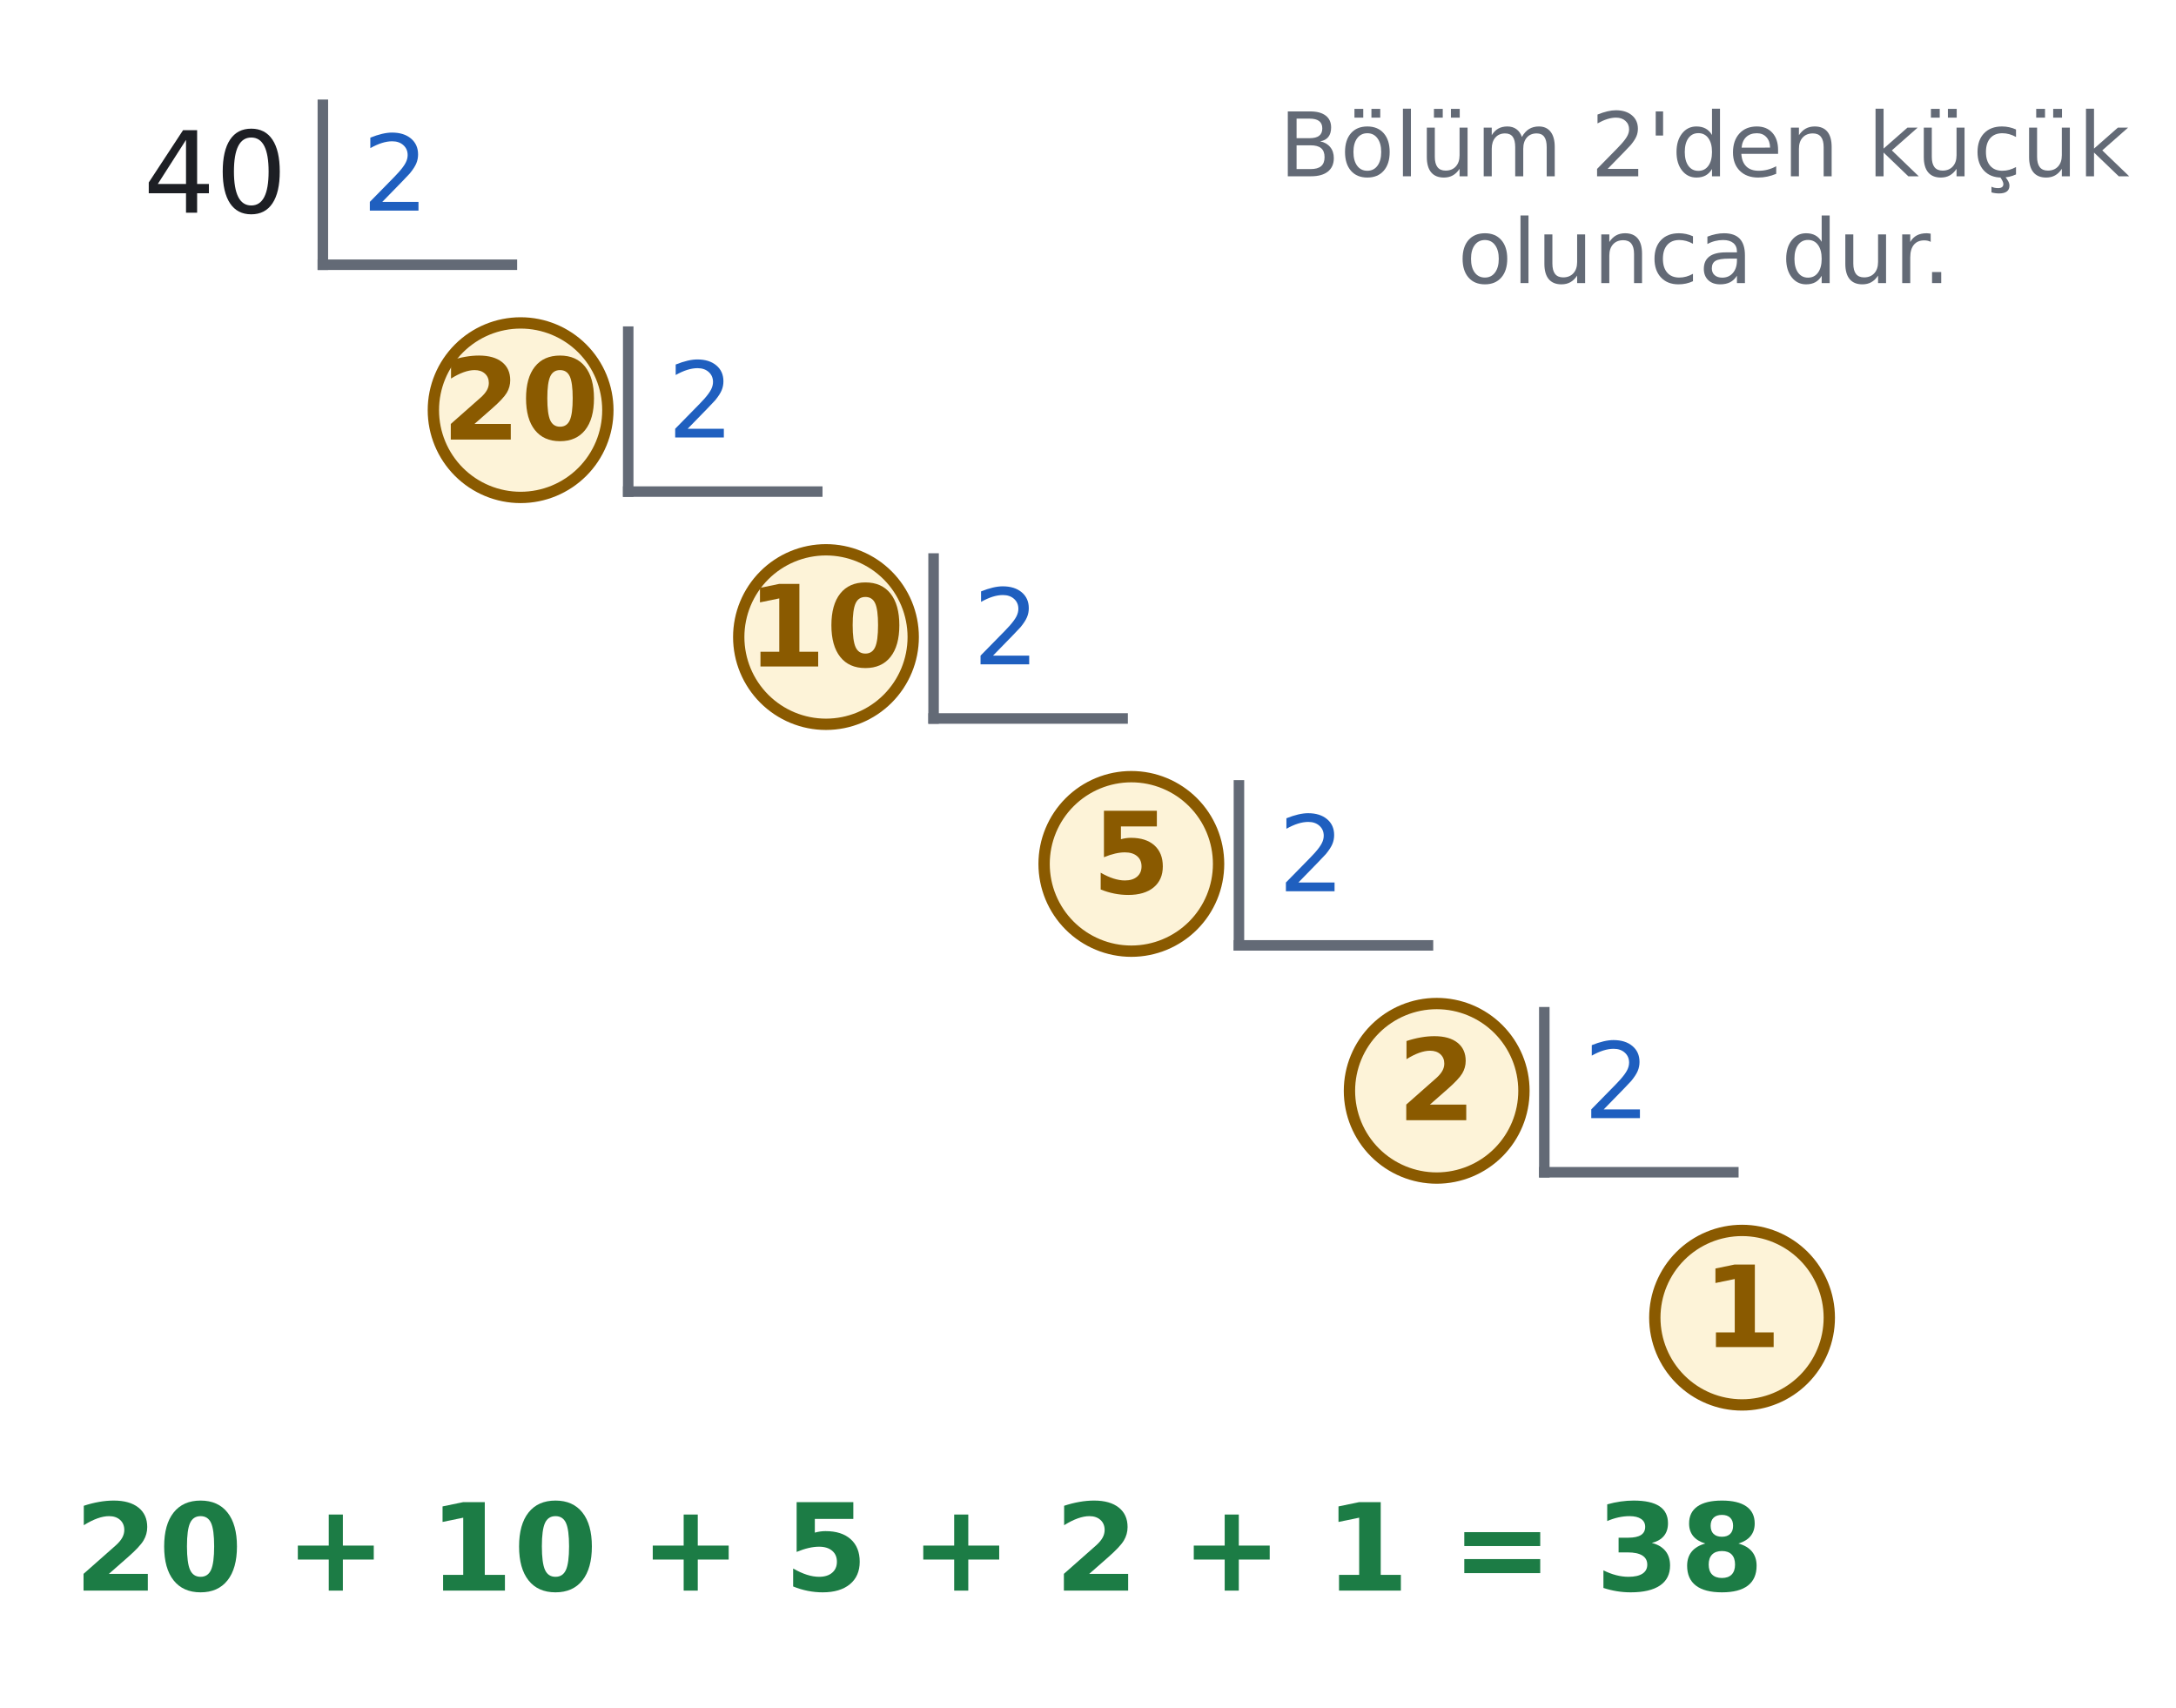
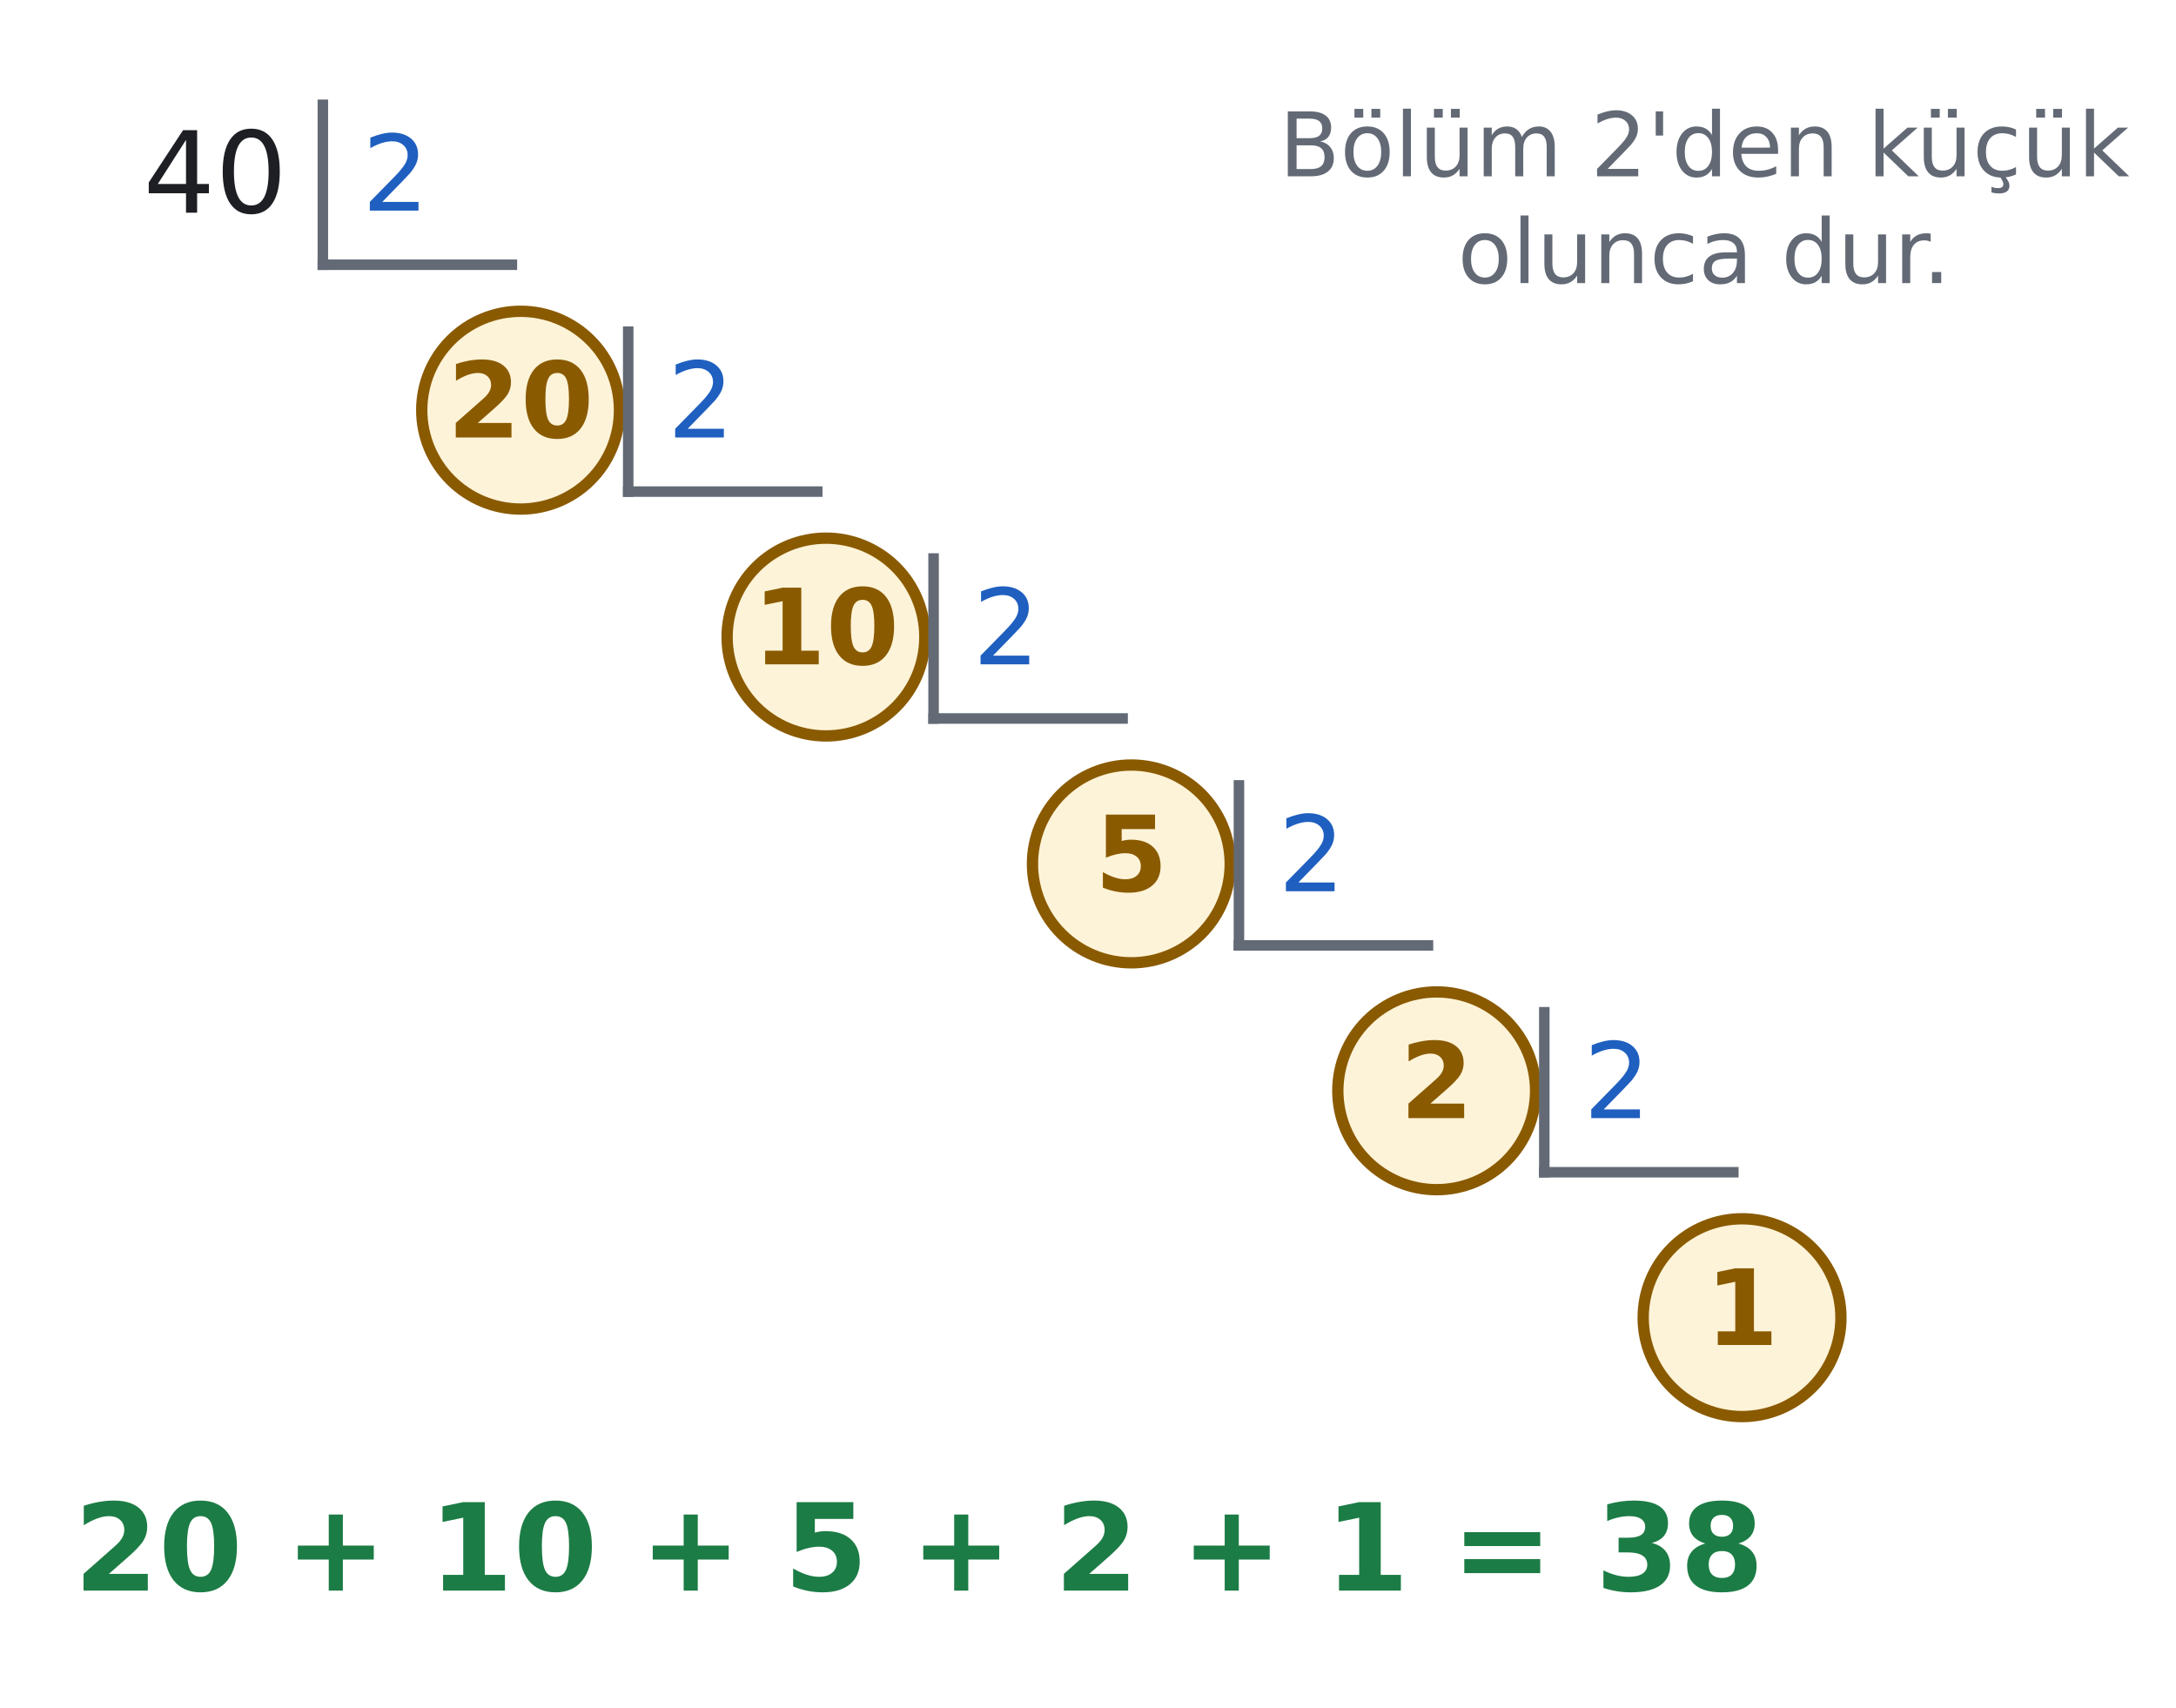
<svg xmlns="http://www.w3.org/2000/svg" xmlns:xlink="http://www.w3.org/1999/xlink" width="269.072pt" height="211.104pt" viewBox="0 0 269.072 211.104" version="1.1">
  <defs>
    <style type="text/css">*{stroke-linejoin: round; stroke-linecap: butt}</style>
  </defs>
  <g id="figure_1">
    <g id="patch_1">
      <path d="M 0 211.104  L 269.072 211.104  L 269.072 0  L 0 0  L 0 211.104  z " style="fill: none" />
    </g>
    <g id="axes_1">
      <g id="patch_2">
-         <path d="M 64.377 61.5  C 67.238 61.5 69.982 60.363 72.005 58.34  C 74.028 56.317 75.165 53.572 75.165 50.711  C 75.165 47.85 74.028 45.106 72.005 43.083  C 69.982 41.06 67.238 39.923 64.377 39.923  C 61.515 39.923 58.771 41.06 56.748 43.083  C 54.725 45.106 53.588 47.85 53.588 50.711  C 53.588 53.572 54.725 56.317 56.748 58.34  C 58.771 60.363 61.515 61.5 64.377 61.5  z " clip-path="url(#pe90119db19)" style="fill: #fdf3d8; stroke: #8a5a00; stroke-width: 1.4; stroke-linejoin: miter" />
+         <path d="M 64.377 62.938  C 67.619 62.938 70.729 61.65 73.022 59.357  C 75.315 57.064 76.603 53.954 76.603 50.711  C 76.603 47.469 75.315 44.359 73.022 42.066  C 70.729 39.773 67.619 38.485 64.377 38.485  C 61.134 38.485 58.024 39.773 55.731 42.066  C 53.438 44.359 52.15 47.469 52.15 50.711  C 52.15 53.954 53.438 57.064 55.731 59.357  C 58.024 61.65 61.134 62.938 64.377 62.938  z " clip-path="url(#p2edfcc5512)" style="fill: #fdf3d8; stroke: #8a5a00; stroke-width: 1.4; stroke-linejoin: miter" />
      </g>
      <g id="patch_3">
-         <path d="M 102.136 89.549  C 104.997 89.549 107.741 88.413 109.764 86.389  C 111.787 84.366 112.924 81.622 112.924 78.761  C 112.924 75.9 111.787 73.156 109.764 71.132  C 107.741 69.109 104.997 67.973 102.136 67.973  C 99.275 67.973 96.53 69.109 94.507 71.132  C 92.484 73.156 91.347 75.9 91.347 78.761  C 91.347 81.622 92.484 84.366 94.507 86.389  C 96.53 88.413 99.275 89.549 102.136 89.549  z " clip-path="url(#pe90119db19)" style="fill: #fdf3d8; stroke: #8a5a00; stroke-width: 1.4; stroke-linejoin: miter" />
+         <path d="M 102.136 90.988  C 105.378 90.988 108.488 89.699 110.781 87.407  C 113.074 85.114 114.362 82.004 114.362 78.761  C 114.362 75.518 113.074 72.408 110.781 70.115  C 108.488 67.823 105.378 66.534 102.136 66.534  C 98.893 66.534 95.783 67.823 93.49 70.115  C 91.197 72.408 89.909 75.518 89.909 78.761  C 89.909 82.004 91.197 85.114 93.49 87.407  C 95.783 89.699 98.893 90.988 102.136 90.988  z " clip-path="url(#p2edfcc5512)" style="fill: #fdf3d8; stroke: #8a5a00; stroke-width: 1.4; stroke-linejoin: miter" />
      </g>
      <g id="patch_4">
-         <path d="M 139.895 117.599  C 142.756 117.599 145.5 116.462 147.523 114.439  C 149.546 112.416 150.683 109.672 150.683 106.811  C 150.683 103.95 149.546 101.205 147.523 99.182  C 145.5 97.159 142.756 96.022 139.895 96.022  C 137.034 96.022 134.289 97.159 132.266 99.182  C 130.243 101.205 129.107 103.95 129.107 106.811  C 129.107 109.672 130.243 112.416 132.266 114.439  C 134.289 116.462 137.034 117.599 139.895 117.599  z " clip-path="url(#pe90119db19)" style="fill: #fdf3d8; stroke: #8a5a00; stroke-width: 1.4; stroke-linejoin: miter" />
+         <path d="M 139.895 119.037  C 143.137 119.037 146.248 117.749 148.54 115.456  C 150.833 113.163 152.122 110.053 152.122 106.811  C 152.122 103.568 150.833 100.458 148.54 98.165  C 146.248 95.872 143.137 94.584 139.895 94.584  C 136.652 94.584 133.542 95.872 131.249 98.165  C 128.956 100.458 127.668 103.568 127.668 106.811  C 127.668 110.053 128.956 113.163 131.249 115.456  C 133.542 117.749 136.652 119.037 139.895 119.037  z " clip-path="url(#p2edfcc5512)" style="fill: #fdf3d8; stroke: #8a5a00; stroke-width: 1.4; stroke-linejoin: miter" />
      </g>
      <g id="patch_5">
-         <path d="M 177.654 145.649  C 180.515 145.649 183.259 144.512 185.282 142.489  C 187.306 140.466 188.442 137.721 188.442 134.86  C 188.442 131.999 187.306 129.255 185.282 127.232  C 183.259 125.209 180.515 124.072 177.654 124.072  C 174.793 124.072 172.049 125.209 170.025 127.232  C 168.002 129.255 166.866 131.999 166.866 134.86  C 166.866 137.721 168.002 140.466 170.025 142.489  C 172.049 144.512 174.793 145.649 177.654 145.649  z " clip-path="url(#pe90119db19)" style="fill: #fdf3d8; stroke: #8a5a00; stroke-width: 1.4; stroke-linejoin: miter" />
+         <path d="M 177.654 147.087  C 180.897 147.087 184.007 145.799 186.3 143.506  C 188.592 141.213 189.881 138.103 189.881 134.86  C 189.881 131.618 188.592 128.507 186.3 126.215  C 184.007 123.922 180.897 122.634 177.654 122.634  C 174.411 122.634 171.301 123.922 169.008 126.215  C 166.715 128.507 165.427 131.618 165.427 134.86  C 165.427 138.103 166.715 141.213 169.008 143.506  C 171.301 145.799 174.411 147.087 177.654 147.087  z " clip-path="url(#p2edfcc5512)" style="fill: #fdf3d8; stroke: #8a5a00; stroke-width: 1.4; stroke-linejoin: miter" />
      </g>
      <g id="patch_6">
-         <path d="M 215.413 173.698  C 218.274 173.698 221.018 172.562 223.042 170.538  C 225.065 168.515 226.201 165.771 226.201 162.91  C 226.201 160.049 225.065 157.305 223.042 155.281  C 221.018 153.258 218.274 152.122 215.413 152.122  C 212.552 152.122 209.808 153.258 207.785 155.281  C 205.762 157.305 204.625 160.049 204.625 162.91  C 204.625 165.771 205.762 168.515 207.785 170.538  C 209.808 172.562 212.552 173.698 215.413 173.698  z " clip-path="url(#pe90119db19)" style="fill: #fdf3d8; stroke: #8a5a00; stroke-width: 1.4; stroke-linejoin: miter" />
+         <path d="M 215.413 175.137  C 218.656 175.137 221.766 173.848 224.059 171.556  C 226.352 169.263 227.64 166.153 227.64 162.91  C 227.64 159.667 226.352 156.557 224.059 154.264  C 221.766 151.971 218.656 150.683 215.413 150.683  C 212.171 150.683 209.06 151.971 206.767 154.264  C 204.475 156.557 203.186 159.667 203.186 162.91  C 203.186 166.153 204.475 169.263 206.767 171.556  C 209.06 173.848 212.171 175.137 215.413 175.137  z " clip-path="url(#p2edfcc5512)" style="fill: #fdf3d8; stroke: #8a5a00; stroke-width: 1.4; stroke-linejoin: miter" />
      </g>
      <g id="line2d_1">
-         <path d="M 39.923 12.952  L 39.923 32.731  " clip-path="url(#pe90119db19)" style="fill: none; stroke: #636a76; stroke-width: 1.3; stroke-linecap: square" />
+         <path d="M 39.923 12.952  L 39.923 32.731  " clip-path="url(#p2edfcc5512)" style="fill: none; stroke: #636a76; stroke-width: 1.3; stroke-linecap: square" />
      </g>
      <g id="line2d_2">
-         <path d="M 39.923 32.731  L 63.298 32.731  " clip-path="url(#pe90119db19)" style="fill: none; stroke: #636a76; stroke-width: 1.3; stroke-linecap: square" />
+         <path d="M 39.923 32.731  L 63.298 32.731  " clip-path="url(#p2edfcc5512)" style="fill: none; stroke: #636a76; stroke-width: 1.3; stroke-linecap: square" />
      </g>
      <g id="line2d_3">
-         <path d="M 77.682 41.002  L 77.682 60.78  " clip-path="url(#pe90119db19)" style="fill: none; stroke: #636a76; stroke-width: 1.3; stroke-linecap: square" />
+         <path d="M 77.682 41.002  L 77.682 60.78  " clip-path="url(#p2edfcc5512)" style="fill: none; stroke: #636a76; stroke-width: 1.3; stroke-linecap: square" />
      </g>
      <g id="line2d_4">
-         <path d="M 77.682 60.78  L 101.057 60.78  " clip-path="url(#pe90119db19)" style="fill: none; stroke: #636a76; stroke-width: 1.3; stroke-linecap: square" />
+         <path d="M 77.682 60.78  L 101.057 60.78  " clip-path="url(#p2edfcc5512)" style="fill: none; stroke: #636a76; stroke-width: 1.3; stroke-linecap: square" />
      </g>
      <g id="line2d_5">
-         <path d="M 115.441 69.052  L 115.441 88.83  " clip-path="url(#pe90119db19)" style="fill: none; stroke: #636a76; stroke-width: 1.3; stroke-linecap: square" />
+         <path d="M 115.441 69.052  L 115.441 88.83  " clip-path="url(#p2edfcc5512)" style="fill: none; stroke: #636a76; stroke-width: 1.3; stroke-linecap: square" />
      </g>
      <g id="line2d_6">
-         <path d="M 115.441 88.83  L 138.816 88.83  " clip-path="url(#pe90119db19)" style="fill: none; stroke: #636a76; stroke-width: 1.3; stroke-linecap: square" />
+         <path d="M 115.441 88.83  L 138.816 88.83  " clip-path="url(#p2edfcc5512)" style="fill: none; stroke: #636a76; stroke-width: 1.3; stroke-linecap: square" />
      </g>
      <g id="line2d_7">
-         <path d="M 153.2 97.101  L 153.2 116.88  " clip-path="url(#pe90119db19)" style="fill: none; stroke: #636a76; stroke-width: 1.3; stroke-linecap: square" />
+         <path d="M 153.2 97.101  L 153.2 116.88  " clip-path="url(#p2edfcc5512)" style="fill: none; stroke: #636a76; stroke-width: 1.3; stroke-linecap: square" />
      </g>
      <g id="line2d_8">
-         <path d="M 153.2 116.88  L 176.575 116.88  " clip-path="url(#pe90119db19)" style="fill: none; stroke: #636a76; stroke-width: 1.3; stroke-linecap: square" />
+         <path d="M 153.2 116.88  L 176.575 116.88  " clip-path="url(#p2edfcc5512)" style="fill: none; stroke: #636a76; stroke-width: 1.3; stroke-linecap: square" />
      </g>
      <g id="line2d_9">
-         <path d="M 190.96 125.151  L 190.96 144.929  " clip-path="url(#pe90119db19)" style="fill: none; stroke: #636a76; stroke-width: 1.3; stroke-linecap: square" />
+         <path d="M 190.96 125.151  L 190.96 144.929  " clip-path="url(#p2edfcc5512)" style="fill: none; stroke: #636a76; stroke-width: 1.3; stroke-linecap: square" />
      </g>
      <g id="line2d_10">
-         <path d="M 190.96 144.929  L 214.334 144.929  " clip-path="url(#pe90119db19)" style="fill: none; stroke: #636a76; stroke-width: 1.3; stroke-linecap: square" />
+         <path d="M 190.96 144.929  L 214.334 144.929  " clip-path="url(#p2edfcc5512)" style="fill: none; stroke: #636a76; stroke-width: 1.3; stroke-linecap: square" />
      </g>
      <g id="text_1">
        <g style="fill: #1d1f24" transform="translate(17.70993 26.29843) scale(0.14 -0.14)">
          <defs>
            <path id="DejaVuSans-17" d="M 2419 4116  L 825 1625  L 2419 1625  L 2419 4116  z M 2253 4666  L 3047 4666  L 3047 1625  L 3713 1625  L 3713 1100  L 3047 1100  L 3047 0  L 2419 0  L 2419 1100  L 313 1100  L 313 1709  L 2253 4666  z " transform="scale(0.015625)" />
            <path id="DejaVuSans-13" d="M 2034 4250  Q 1547 4250 1301 3770  Q 1056 3291 1056 2328  Q 1056 1369 1301 889  Q 1547 409 2034 409  Q 2525 409 2770 889  Q 3016 1369 3016 2328  Q 3016 3291 2770 3770  Q 2525 4250 2034 4250  z M 2034 4750  Q 2819 4750 3233 4129  Q 3647 3509 3647 2328  Q 3647 1150 3233 529  Q 2819 -91 2034 -91  Q 1250 -91 836 529  Q 422 1150 422 2328  Q 422 3509 836 4129  Q 1250 4750 2034 4750  z " transform="scale(0.015625)" />
          </defs>
          <use xlink:href="#DejaVuSans-17" />
          <use xlink:href="#DejaVuSans-13" transform="translate(63.625 0)" />
        </g>
      </g>
      <g id="text_2">
        <g style="fill: #1f5fbf" transform="translate(44.77767 26.03866) scale(0.13 -0.13)">
          <defs>
            <path id="DejaVuSans-15" d="M 1228 531  L 3431 531  L 3431 0  L 469 0  L 469 531  Q 828 903 1448 1529  Q 2069 2156 2228 2338  Q 2531 2678 2651 2914  Q 2772 3150 2772 3378  Q 2772 3750 2511 3984  Q 2250 4219 1831 4219  Q 1534 4219 1204 4116  Q 875 4013 500 3803  L 500 4441  Q 881 4594 1212 4672  Q 1544 4750 1819 4750  Q 2544 4750 2975 4387  Q 3406 4025 3406 3419  Q 3406 3131 3298 2873  Q 3191 2616 2906 2266  Q 2828 2175 2409 1742  Q 1991 1309 1228 531  z " transform="scale(0.015625)" />
          </defs>
          <use xlink:href="#DejaVuSans-15" />
        </g>
      </g>
      <g id="text_3">
-         <g style="fill: #8a5a00" transform="translate(54.63562 54.34807) scale(0.14 -0.14)">
+         <g style="fill: #8a5a00" transform="translate(55.33141 54.0883) scale(0.13 -0.13)">
          <defs>
            <path id="DejaVuSans-Bold-15" d="M 1844 884  L 3897 884  L 3897 0  L 506 0  L 506 884  L 2209 2388  Q 2438 2594 2547 2791  Q 2656 2988 2656 3200  Q 2656 3528 2436 3728  Q 2216 3928 1850 3928  Q 1569 3928 1234 3808  Q 900 3688 519 3450  L 519 4475  Q 925 4609 1322 4679  Q 1719 4750 2100 4750  Q 2938 4750 3402 4381  Q 3866 4013 3866 3353  Q 3866 2972 3669 2642  Q 3472 2313 2841 1759  L 1844 884  z " transform="scale(0.015625)" />
            <path id="DejaVuSans-Bold-13" d="M 2944 2338  Q 2944 3213 2780 3570  Q 2616 3928 2228 3928  Q 1841 3928 1675 3570  Q 1509 3213 1509 2338  Q 1509 1453 1675 1090  Q 1841 728 2228 728  Q 2613 728 2778 1090  Q 2944 1453 2944 2338  z M 4147 2328  Q 4147 1169 3647 539  Q 3147 -91 2228 -91  Q 1306 -91 806 539  Q 306 1169 306 2328  Q 306 3491 806 4120  Q 1306 4750 2228 4750  Q 3147 4750 3647 4120  Q 4147 3491 4147 2328  z " transform="scale(0.015625)" />
          </defs>
          <use xlink:href="#DejaVuSans-Bold-15" />
          <use xlink:href="#DejaVuSans-Bold-13" transform="translate(69.57812 0)" />
        </g>
      </g>
      <g id="text_4">
        <g style="fill: #1f5fbf" transform="translate(82.53681 54.0883) scale(0.13 -0.13)">
          <use xlink:href="#DejaVuSans-15" />
        </g>
      </g>
      <g id="text_5">
-         <g style="fill: #8a5a00" transform="translate(92.39476 82.39771) scale(0.14 -0.14)">
+         <g style="fill: #8a5a00" transform="translate(93.09054 82.13795) scale(0.13 -0.13)">
          <defs>
            <path id="DejaVuSans-Bold-14" d="M 750 831  L 1813 831  L 1813 3847  L 722 3622  L 722 4441  L 1806 4666  L 2950 4666  L 2950 831  L 4013 831  L 4013 0  L 750 0  L 750 831  z " transform="scale(0.015625)" />
          </defs>
          <use xlink:href="#DejaVuSans-Bold-14" />
          <use xlink:href="#DejaVuSans-Bold-13" transform="translate(69.57812 0)" />
        </g>
      </g>
      <g id="text_6">
        <g style="fill: #1f5fbf" transform="translate(120.2959 82.13795) scale(0.13 -0.13)">
          <use xlink:href="#DejaVuSans-15" />
        </g>
      </g>
      <g id="text_7">
-         <g style="fill: #8a5a00" transform="translate(135.0244 110.4474) scale(0.14 -0.14)">
+         <g style="fill: #8a5a00" transform="translate(135.3723 110.1876) scale(0.13 -0.13)">
          <defs>
            <path id="DejaVuSans-Bold-18" d="M 678 4666  L 3669 4666  L 3669 3781  L 1638 3781  L 1638 3059  Q 1775 3097 1914 3117  Q 2053 3138 2203 3138  Q 3056 3138 3531 2711  Q 4006 2284 4006 1522  Q 4006 766 3489 337  Q 2972 -91 2053 -91  Q 1656 -91 1267 -14  Q 878 63 494 219  L 494 1166  Q 875 947 1217 837  Q 1559 728 1863 728  Q 2300 728 2551 942  Q 2803 1156 2803 1522  Q 2803 1891 2551 2103  Q 2300 2316 1863 2316  Q 1603 2316 1309 2248  Q 1016 2181 678 2041  L 678 4666  z " transform="scale(0.015625)" />
          </defs>
          <use xlink:href="#DejaVuSans-Bold-18" />
        </g>
      </g>
      <g id="text_8">
        <g style="fill: #1f5fbf" transform="translate(158.0551 110.1876) scale(0.13 -0.13)">
          <use xlink:href="#DejaVuSans-15" />
        </g>
      </g>
      <g id="text_9">
-         <g style="fill: #8a5a00" transform="translate(172.7835 138.497) scale(0.14 -0.14)">
+         <g style="fill: #8a5a00" transform="translate(173.1314 138.2372) scale(0.13 -0.13)">
          <use xlink:href="#DejaVuSans-Bold-15" />
        </g>
      </g>
      <g id="text_10">
        <g style="fill: #1f5fbf" transform="translate(195.8142 138.2372) scale(0.13 -0.13)">
          <use xlink:href="#DejaVuSans-15" />
        </g>
      </g>
      <g id="text_11">
-         <g style="fill: #8a5a00" transform="translate(210.5426 166.5466) scale(0.14 -0.14)">
+         <g style="fill: #8a5a00" transform="translate(210.8905 166.2869) scale(0.13 -0.13)">
          <use xlink:href="#DejaVuSans-Bold-14" />
        </g>
      </g>
      <g id="text_12">
        <g style="fill: #1c7c45" transform="translate(9.144806 196.6541) scale(0.15 -0.15)">
          <defs>
            <path id="DejaVuSans-Bold-3" transform="scale(0.015625)" />
            <path id="DejaVuSans-Bold-e" d="M 3053 4013  L 3053 2375  L 4684 2375  L 4684 1638  L 3053 1638  L 3053 0  L 2309 0  L 2309 1638  L 678 1638  L 678 2375  L 2309 2375  L 2309 4013  L 3053 4013  z " transform="scale(0.015625)" />
            <path id="DejaVuSans-Bold-20" d="M 678 3084  L 4684 3084  L 4684 2350  L 678 2350  L 678 3084  z M 678 1663  L 4684 1663  L 4684 922  L 678 922  L 678 1663  z " transform="scale(0.015625)" />
            <path id="DejaVuSans-Bold-16" d="M 2981 2516  Q 3453 2394 3698 2092  Q 3944 1791 3944 1325  Q 3944 631 3412 270  Q 2881 -91 1863 -91  Q 1503 -91 1142 -33  Q 781 25 428 141  L 428 1069  Q 766 900 1098 814  Q 1431 728 1753 728  Q 2231 728 2486 893  Q 2741 1059 2741 1369  Q 2741 1688 2480 1852  Q 2219 2016 1709 2016  L 1228 2016  L 1228 2791  L 1734 2791  Q 2188 2791 2409 2933  Q 2631 3075 2631 3366  Q 2631 3634 2415 3781  Q 2200 3928 1806 3928  Q 1516 3928 1219 3862  Q 922 3797 628 3669  L 628 4550  Q 984 4650 1334 4700  Q 1684 4750 2022 4750  Q 2931 4750 3382 4451  Q 3834 4153 3834 3553  Q 3834 3144 3618 2883  Q 3403 2622 2981 2516  z " transform="scale(0.015625)" />
            <path id="DejaVuSans-Bold-1b" d="M 2228 2088  Q 1891 2088 1709 1903  Q 1528 1719 1528 1375  Q 1528 1031 1709 848  Q 1891 666 2228 666  Q 2563 666 2741 848  Q 2919 1031 2919 1375  Q 2919 1722 2741 1905  Q 2563 2088 2228 2088  z M 1350 2484  Q 925 2613 709 2878  Q 494 3144 494 3541  Q 494 4131 934 4440  Q 1375 4750 2228 4750  Q 3075 4750 3515 4442  Q 3956 4134 3956 3541  Q 3956 3144 3739 2878  Q 3522 2613 3097 2484  Q 3572 2353 3814 2058  Q 4056 1763 4056 1313  Q 4056 619 3595 264  Q 3134 -91 2228 -91  Q 1319 -91 855 264  Q 391 619 391 1313  Q 391 1763 633 2058  Q 875 2353 1350 2484  z M 1631 3419  Q 1631 3141 1786 2991  Q 1941 2841 2228 2841  Q 2509 2841 2662 2991  Q 2816 3141 2816 3419  Q 2816 3697 2662 3845  Q 2509 3994 2228 3994  Q 1941 3994 1786 3844  Q 1631 3694 1631 3419  z " transform="scale(0.015625)" />
          </defs>
          <use xlink:href="#DejaVuSans-Bold-15" />
          <use xlink:href="#DejaVuSans-Bold-13" transform="translate(69.57812 0)" />
          <use xlink:href="#DejaVuSans-Bold-3" transform="translate(139.1562 0)" />
          <use xlink:href="#DejaVuSans-Bold-e" transform="translate(173.9688 0)" />
          <use xlink:href="#DejaVuSans-Bold-3" transform="translate(257.7656 0)" />
          <use xlink:href="#DejaVuSans-Bold-14" transform="translate(292.5781 0)" />
          <use xlink:href="#DejaVuSans-Bold-13" transform="translate(362.1562 0)" />
          <use xlink:href="#DejaVuSans-Bold-3" transform="translate(431.7344 0)" />
          <use xlink:href="#DejaVuSans-Bold-e" transform="translate(466.5469 0)" />
          <use xlink:href="#DejaVuSans-Bold-3" transform="translate(550.3438 0)" />
          <use xlink:href="#DejaVuSans-Bold-18" transform="translate(585.1562 0)" />
          <use xlink:href="#DejaVuSans-Bold-3" transform="translate(654.7344 0)" />
          <use xlink:href="#DejaVuSans-Bold-e" transform="translate(689.5469 0)" />
          <use xlink:href="#DejaVuSans-Bold-3" transform="translate(773.3438 0)" />
          <use xlink:href="#DejaVuSans-Bold-15" transform="translate(808.1562 0)" />
          <use xlink:href="#DejaVuSans-Bold-3" transform="translate(877.7344 0)" />
          <use xlink:href="#DejaVuSans-Bold-e" transform="translate(912.5469 0)" />
          <use xlink:href="#DejaVuSans-Bold-3" transform="translate(996.3438 0)" />
          <use xlink:href="#DejaVuSans-Bold-14" transform="translate(1031.156 0)" />
          <use xlink:href="#DejaVuSans-Bold-3" transform="translate(1100.734 0)" />
          <use xlink:href="#DejaVuSans-Bold-20" transform="translate(1135.547 0)" />
          <use xlink:href="#DejaVuSans-Bold-3" transform="translate(1219.344 0)" />
          <use xlink:href="#DejaVuSans-Bold-16" transform="translate(1254.156 0)" />
          <use xlink:href="#DejaVuSans-Bold-1b" transform="translate(1323.734 0)" />
        </g>
      </g>
      <g id="text_13">
        <g style="fill: #636a76" transform="translate(158.1642 21.79494) scale(0.11 -0.11)">
          <defs>
            <path id="DejaVuSans-25" d="M 1259 2228  L 1259 519  L 2272 519  Q 2781 519 3026 730  Q 3272 941 3272 1375  Q 3272 1813 3026 2020  Q 2781 2228 2272 2228  L 1259 2228  z M 1259 4147  L 1259 2741  L 2194 2741  Q 2656 2741 2882 2914  Q 3109 3088 3109 3444  Q 3109 3797 2882 3972  Q 2656 4147 2194 4147  L 1259 4147  z M 628 4666  L 2241 4666  Q 2963 4666 3353 4366  Q 3744 4066 3744 3513  Q 3744 3084 3544 2831  Q 3344 2578 2956 2516  Q 3422 2416 3680 2098  Q 3938 1781 3938 1306  Q 3938 681 3513 340  Q 3088 0 2303 0  L 628 0  L 628 4666  z " transform="scale(0.015625)" />
            <path id="DejaVuSans-b8" d="M 1959 3097  Q 1497 3097 1228 2736  Q 959 2375 959 1747  Q 959 1119 1226 758  Q 1494 397 1959 397  Q 2419 397 2687 759  Q 2956 1122 2956 1747  Q 2956 2369 2687 2733  Q 2419 3097 1959 3097  z M 1959 3584  Q 2709 3584 3137 3096  Q 3566 2609 3566 1747  Q 3566 888 3137 398  Q 2709 -91 1959 -91  Q 1206 -91 779 398  Q 353 888 353 1747  Q 353 2609 779 3096  Q 1206 3584 1959 3584  z M 2253 4850  L 2887 4850  L 2887 4219  L 2253 4219  L 2253 4850  z M 1031 4850  L 1665 4850  L 1665 4219  L 1031 4219  L 1031 4850  z " transform="scale(0.015625)" />
            <path id="DejaVuSans-4f" d="M 603 4863  L 1178 4863  L 1178 0  L 603 0  L 603 4863  z " transform="scale(0.015625)" />
            <path id="DejaVuSans-be" d="M 544 1381  L 544 3500  L 1119 3500  L 1119 1403  Q 1119 906 1312 657  Q 1506 409 1894 409  Q 2359 409 2629 706  Q 2900 1003 2900 1516  L 2900 3500  L 3475 3500  L 3475 0  L 2900 0  L 2900 538  Q 2691 219 2414 64  Q 2138 -91 1772 -91  Q 1169 -91 856 284  Q 544 659 544 1381  z M 1991 3584  L 1991 3584  z M 2278 4850  L 2912 4850  L 2912 4219  L 2278 4219  L 2278 4850  z M 1056 4850  L 1690 4850  L 1690 4219  L 1056 4219  L 1056 4850  z " transform="scale(0.015625)" />
            <path id="DejaVuSans-50" d="M 3328 2828  Q 3544 3216 3844 3400  Q 4144 3584 4550 3584  Q 5097 3584 5394 3201  Q 5691 2819 5691 2113  L 5691 0  L 5113 0  L 5113 2094  Q 5113 2597 4934 2840  Q 4756 3084 4391 3084  Q 3944 3084 3684 2787  Q 3425 2491 3425 1978  L 3425 0  L 2847 0  L 2847 2094  Q 2847 2600 2669 2842  Q 2491 3084 2119 3084  Q 1678 3084 1418 2786  Q 1159 2488 1159 1978  L 1159 0  L 581 0  L 581 3500  L 1159 3500  L 1159 2956  Q 1356 3278 1631 3431  Q 1906 3584 2284 3584  Q 2666 3584 2933 3390  Q 3200 3197 3328 2828  z " transform="scale(0.015625)" />
            <path id="DejaVuSans-3" transform="scale(0.015625)" />
            <path id="DejaVuSans-a" d="M 1147 4666  L 1147 2931  L 616 2931  L 616 4666  L 1147 4666  z " transform="scale(0.015625)" />
            <path id="DejaVuSans-47" d="M 2906 2969  L 2906 4863  L 3481 4863  L 3481 0  L 2906 0  L 2906 525  Q 2725 213 2448 61  Q 2172 -91 1784 -91  Q 1150 -91 751 415  Q 353 922 353 1747  Q 353 2572 751 3078  Q 1150 3584 1784 3584  Q 2172 3584 2448 3432  Q 2725 3281 2906 2969  z M 947 1747  Q 947 1113 1208 752  Q 1469 391 1925 391  Q 2381 391 2643 752  Q 2906 1113 2906 1747  Q 2906 2381 2643 2742  Q 2381 3103 1925 3103  Q 1469 3103 1208 2742  Q 947 2381 947 1747  z " transform="scale(0.015625)" />
            <path id="DejaVuSans-48" d="M 3597 1894  L 3597 1613  L 953 1613  Q 991 1019 1311 708  Q 1631 397 2203 397  Q 2534 397 2845 478  Q 3156 559 3463 722  L 3463 178  Q 3153 47 2828 -22  Q 2503 -91 2169 -91  Q 1331 -91 842 396  Q 353 884 353 1716  Q 353 2575 817 3079  Q 1281 3584 2069 3584  Q 2775 3584 3186 3129  Q 3597 2675 3597 1894  z M 3022 2063  Q 3016 2534 2758 2815  Q 2500 3097 2075 3097  Q 1594 3097 1305 2825  Q 1016 2553 972 2059  L 3022 2063  z " transform="scale(0.015625)" />
            <path id="DejaVuSans-51" d="M 3513 2113  L 3513 0  L 2938 0  L 2938 2094  Q 2938 2591 2744 2837  Q 2550 3084 2163 3084  Q 1697 3084 1428 2787  Q 1159 2491 1159 1978  L 1159 0  L 581 0  L 581 3500  L 1159 3500  L 1159 2956  Q 1366 3272 1645 3428  Q 1925 3584 2291 3584  Q 2894 3584 3203 3211  Q 3513 2838 3513 2113  z " transform="scale(0.015625)" />
            <path id="DejaVuSans-4e" d="M 581 4863  L 1159 4863  L 1159 1991  L 2875 3500  L 3609 3500  L 1753 1863  L 3688 0  L 2938 0  L 1159 1709  L 1159 0  L 581 0  L 581 4863  z " transform="scale(0.015625)" />
            <path id="DejaVuSans-a9" d="M 3122 3366  L 3122 2828  Q 2878 2963 2633 3030  Q 2388 3097 2138 3097  Q 1578 3097 1268 2742  Q 959 2388 959 1747  Q 959 1106 1268 751  Q 1578 397 2138 397  Q 2388 397 2633 464  Q 2878 531 3122 666  L 3122 134  Q 2881 22 2623 -34  Q 2366 -91 2075 -91  Q 1284 -91 818 406  Q 353 903 353 1747  Q 353 2603 823 3093  Q 1294 3584 2113 3584  Q 2378 3584 2631 3529  Q 2884 3475 3122 3366  z M 2310 0  Q 2481 -194 2565 -358  Q 2650 -522 2650 -672  Q 2650 -950 2462 -1092  Q 2275 -1234 1906 -1234  Q 1763 -1234 1627 -1215  Q 1491 -1197 1356 -1159  L 1356 -750  Q 1463 -803 1578 -826  Q 1694 -850 1841 -850  Q 2025 -850 2119 -775  Q 2213 -700 2213 -556  Q 2213 -463 2145 -327  Q 2078 -191 1938 0  L 2310 0  z " transform="scale(0.015625)" />
          </defs>
          <use xlink:href="#DejaVuSans-25" />
          <use xlink:href="#DejaVuSans-b8" transform="translate(68.60938 0)" />
          <use xlink:href="#DejaVuSans-4f" transform="translate(129.7969 0)" />
          <use xlink:href="#DejaVuSans-be" transform="translate(157.5781 0)" />
          <use xlink:href="#DejaVuSans-50" transform="translate(220.9531 0)" />
          <use xlink:href="#DejaVuSans-3" transform="translate(318.3594 0)" />
          <use xlink:href="#DejaVuSans-15" transform="translate(350.1406 0)" />
          <use xlink:href="#DejaVuSans-a" transform="translate(413.7656 0)" />
          <use xlink:href="#DejaVuSans-47" transform="translate(441.25 0)" />
          <use xlink:href="#DejaVuSans-48" transform="translate(504.7344 0)" />
          <use xlink:href="#DejaVuSans-51" transform="translate(566.2656 0)" />
          <use xlink:href="#DejaVuSans-3" transform="translate(629.6406 0)" />
          <use xlink:href="#DejaVuSans-4e" transform="translate(661.4219 0)" />
          <use xlink:href="#DejaVuSans-be" transform="translate(716.25 0)" />
          <use xlink:href="#DejaVuSans-a9" transform="translate(779.625 0)" />
          <use xlink:href="#DejaVuSans-be" transform="translate(834.6094 0)" />
          <use xlink:href="#DejaVuSans-4e" transform="translate(897.9844 0)" />
        </g>
        <g style="fill: #636a76" transform="translate(180.2493 34.99795) scale(0.11 -0.11)">
          <defs>
            <path id="DejaVuSans-52" d="M 1959 3097  Q 1497 3097 1228 2736  Q 959 2375 959 1747  Q 959 1119 1226 758  Q 1494 397 1959 397  Q 2419 397 2687 759  Q 2956 1122 2956 1747  Q 2956 2369 2687 2733  Q 2419 3097 1959 3097  z M 1959 3584  Q 2709 3584 3137 3096  Q 3566 2609 3566 1747  Q 3566 888 3137 398  Q 2709 -91 1959 -91  Q 1206 -91 779 398  Q 353 888 353 1747  Q 353 2609 779 3096  Q 1206 3584 1959 3584  z " transform="scale(0.015625)" />
            <path id="DejaVuSans-58" d="M 544 1381  L 544 3500  L 1119 3500  L 1119 1403  Q 1119 906 1312 657  Q 1506 409 1894 409  Q 2359 409 2629 706  Q 2900 1003 2900 1516  L 2900 3500  L 3475 3500  L 3475 0  L 2900 0  L 2900 538  Q 2691 219 2414 64  Q 2138 -91 1772 -91  Q 1169 -91 856 284  Q 544 659 544 1381  z M 1991 3584  L 1991 3584  z " transform="scale(0.015625)" />
            <path id="DejaVuSans-46" d="M 3122 3366  L 3122 2828  Q 2878 2963 2633 3030  Q 2388 3097 2138 3097  Q 1578 3097 1268 2742  Q 959 2388 959 1747  Q 959 1106 1268 751  Q 1578 397 2138 397  Q 2388 397 2633 464  Q 2878 531 3122 666  L 3122 134  Q 2881 22 2623 -34  Q 2366 -91 2075 -91  Q 1284 -91 818 406  Q 353 903 353 1747  Q 353 2603 823 3093  Q 1294 3584 2113 3584  Q 2378 3584 2631 3529  Q 2884 3475 3122 3366  z " transform="scale(0.015625)" />
            <path id="DejaVuSans-44" d="M 2194 1759  Q 1497 1759 1228 1600  Q 959 1441 959 1056  Q 959 750 1161 570  Q 1363 391 1709 391  Q 2188 391 2477 730  Q 2766 1069 2766 1631  L 2766 1759  L 2194 1759  z M 3341 1997  L 3341 0  L 2766 0  L 2766 531  Q 2569 213 2275 61  Q 1981 -91 1556 -91  Q 1019 -91 701 211  Q 384 513 384 1019  Q 384 1609 779 1909  Q 1175 2209 1959 2209  L 2766 2209  L 2766 2266  Q 2766 2663 2505 2880  Q 2244 3097 1772 3097  Q 1472 3097 1187 3025  Q 903 2953 641 2809  L 641 3341  Q 956 3463 1253 3523  Q 1550 3584 1831 3584  Q 2591 3584 2966 3190  Q 3341 2797 3341 1997  z " transform="scale(0.015625)" />
            <path id="DejaVuSans-55" d="M 2631 2963  Q 2534 3019 2420 3045  Q 2306 3072 2169 3072  Q 1681 3072 1420 2755  Q 1159 2438 1159 1844  L 1159 0  L 581 0  L 581 3500  L 1159 3500  L 1159 2956  Q 1341 3275 1631 3429  Q 1922 3584 2338 3584  Q 2397 3584 2469 3576  Q 2541 3569 2628 3553  L 2631 2963  z " transform="scale(0.015625)" />
            <path id="DejaVuSans-11" d="M 684 794  L 1344 794  L 1344 0  L 684 0  L 684 794  z " transform="scale(0.015625)" />
          </defs>
          <use xlink:href="#DejaVuSans-52" />
          <use xlink:href="#DejaVuSans-4f" transform="translate(61.1875 0)" />
          <use xlink:href="#DejaVuSans-58" transform="translate(88.96875 0)" />
          <use xlink:href="#DejaVuSans-51" transform="translate(152.3438 0)" />
          <use xlink:href="#DejaVuSans-46" transform="translate(215.7188 0)" />
          <use xlink:href="#DejaVuSans-44" transform="translate(270.7031 0)" />
          <use xlink:href="#DejaVuSans-3" transform="translate(331.9844 0)" />
          <use xlink:href="#DejaVuSans-47" transform="translate(363.7656 0)" />
          <use xlink:href="#DejaVuSans-58" transform="translate(427.25 0)" />
          <use xlink:href="#DejaVuSans-55" transform="translate(490.625 0)" />
          <use xlink:href="#DejaVuSans-11" transform="translate(522.5625 0)" />
        </g>
      </g>
    </g>
  </g>
  <defs>
-     <clipPath id="pe90119db19">
+     <clipPath id="p2edfcc5512">
      <rect x="5.76" y="5.76" width="251.728" height="199.584" />
    </clipPath>
  </defs>
</svg>
